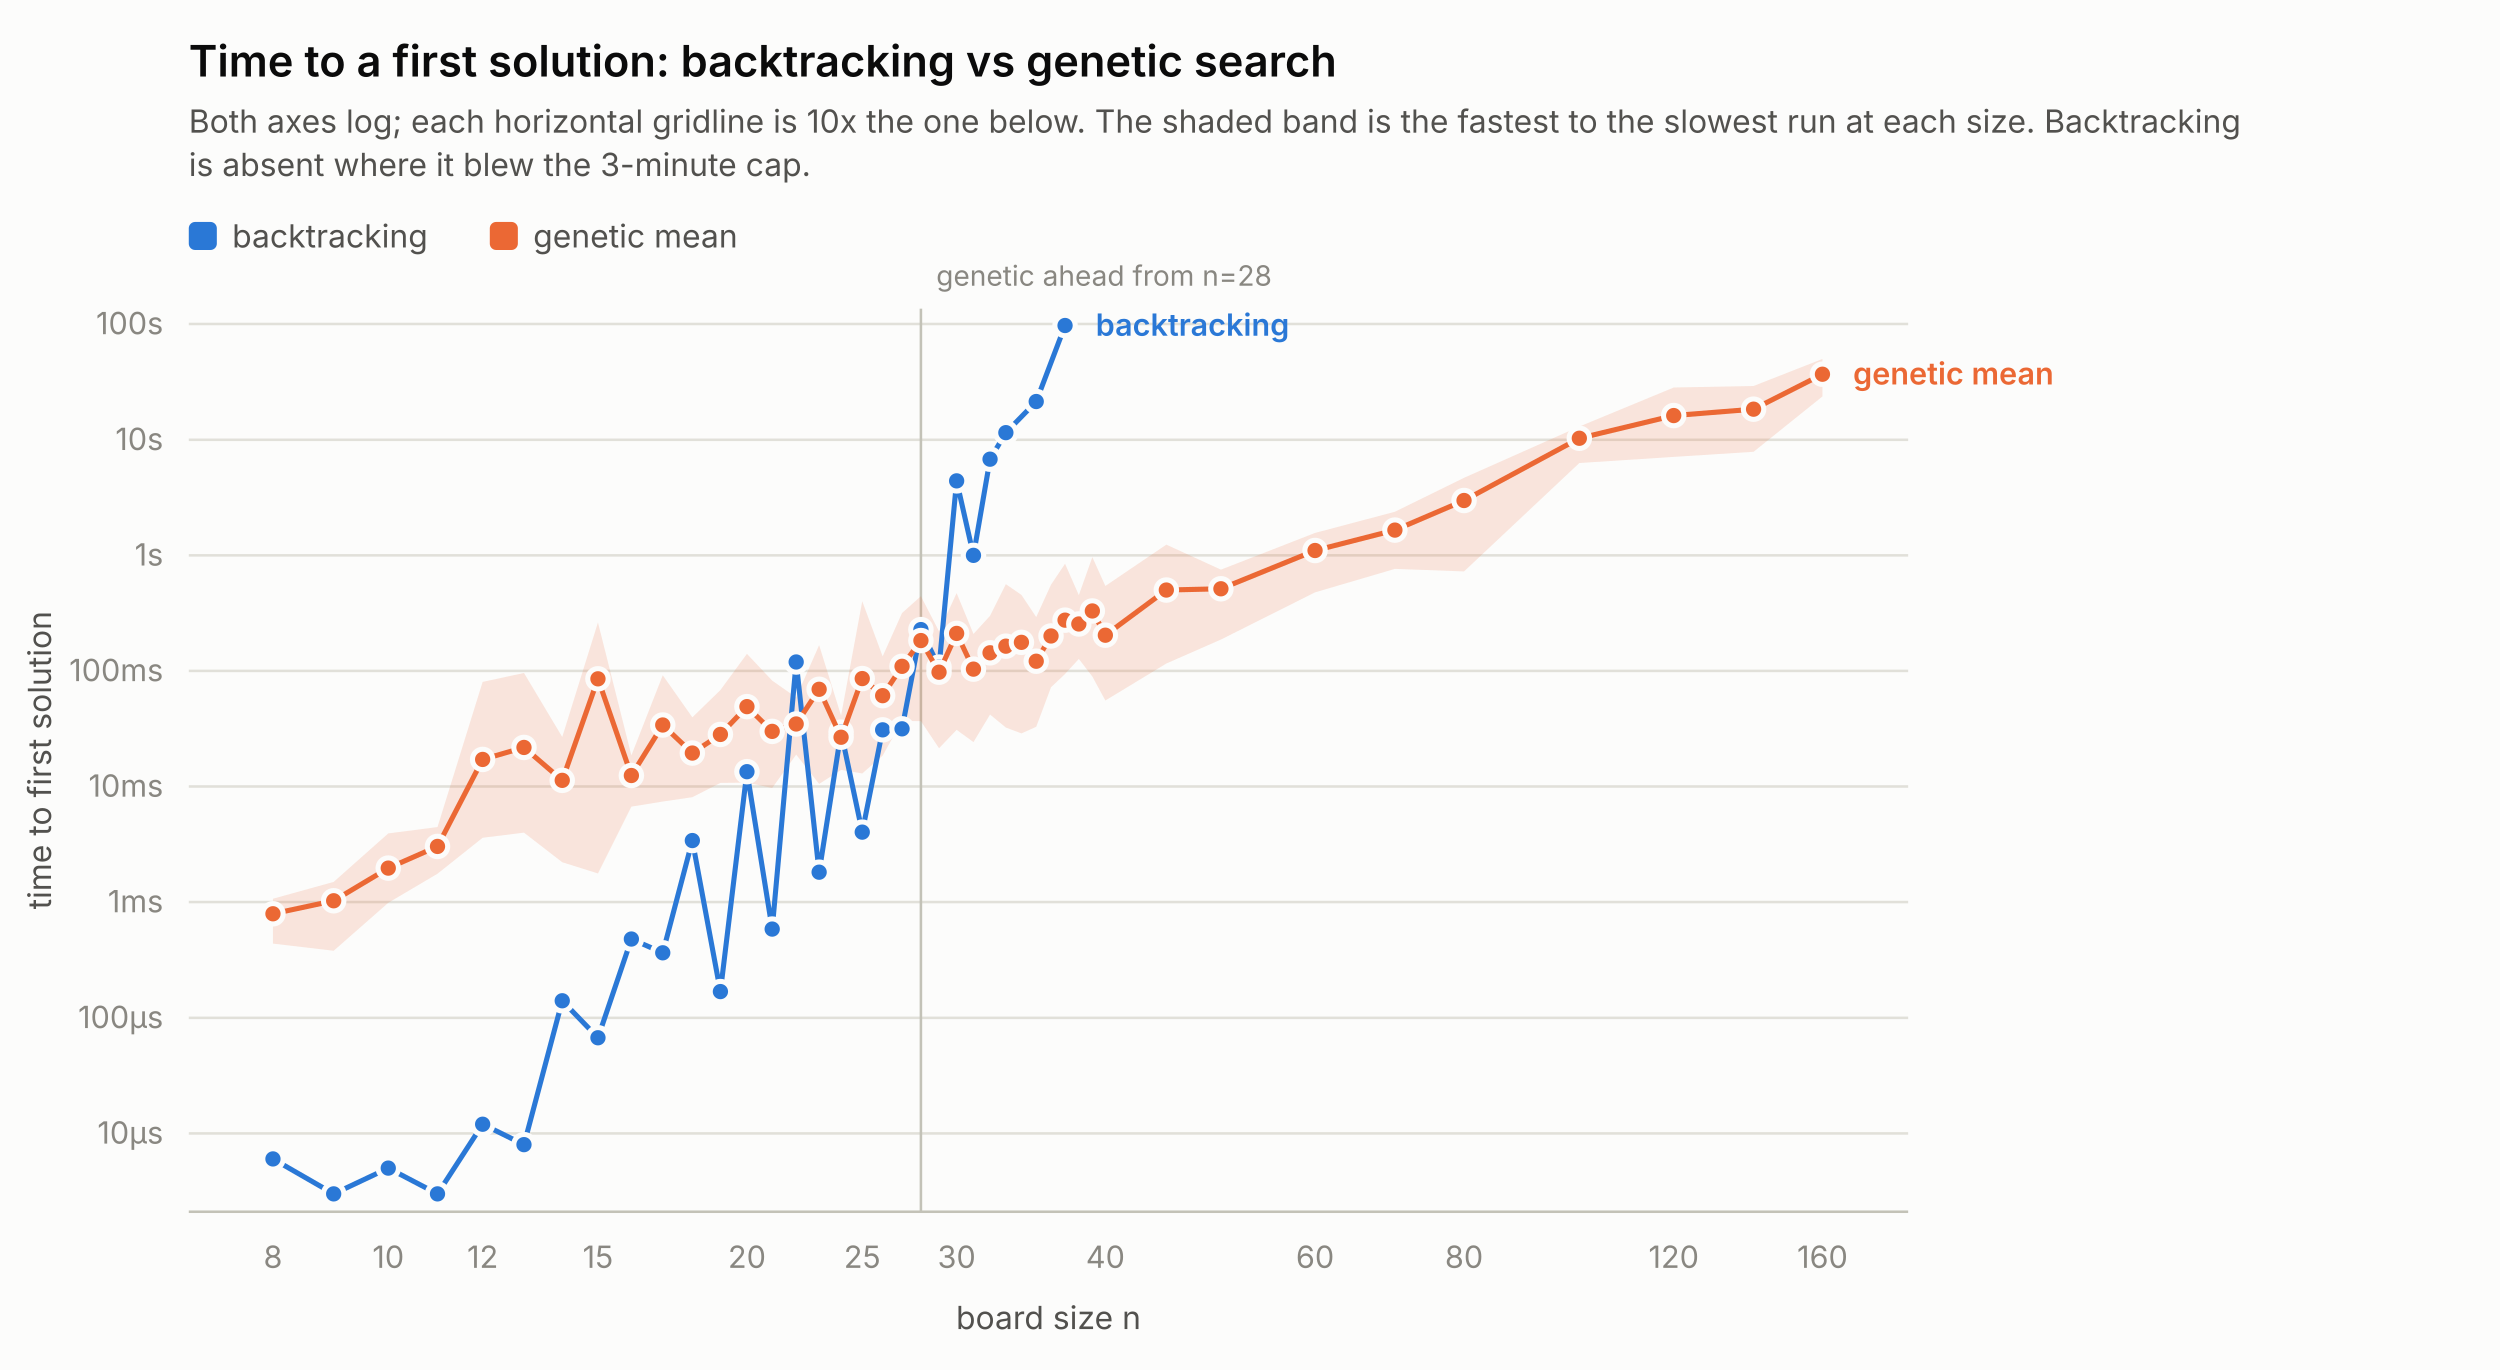
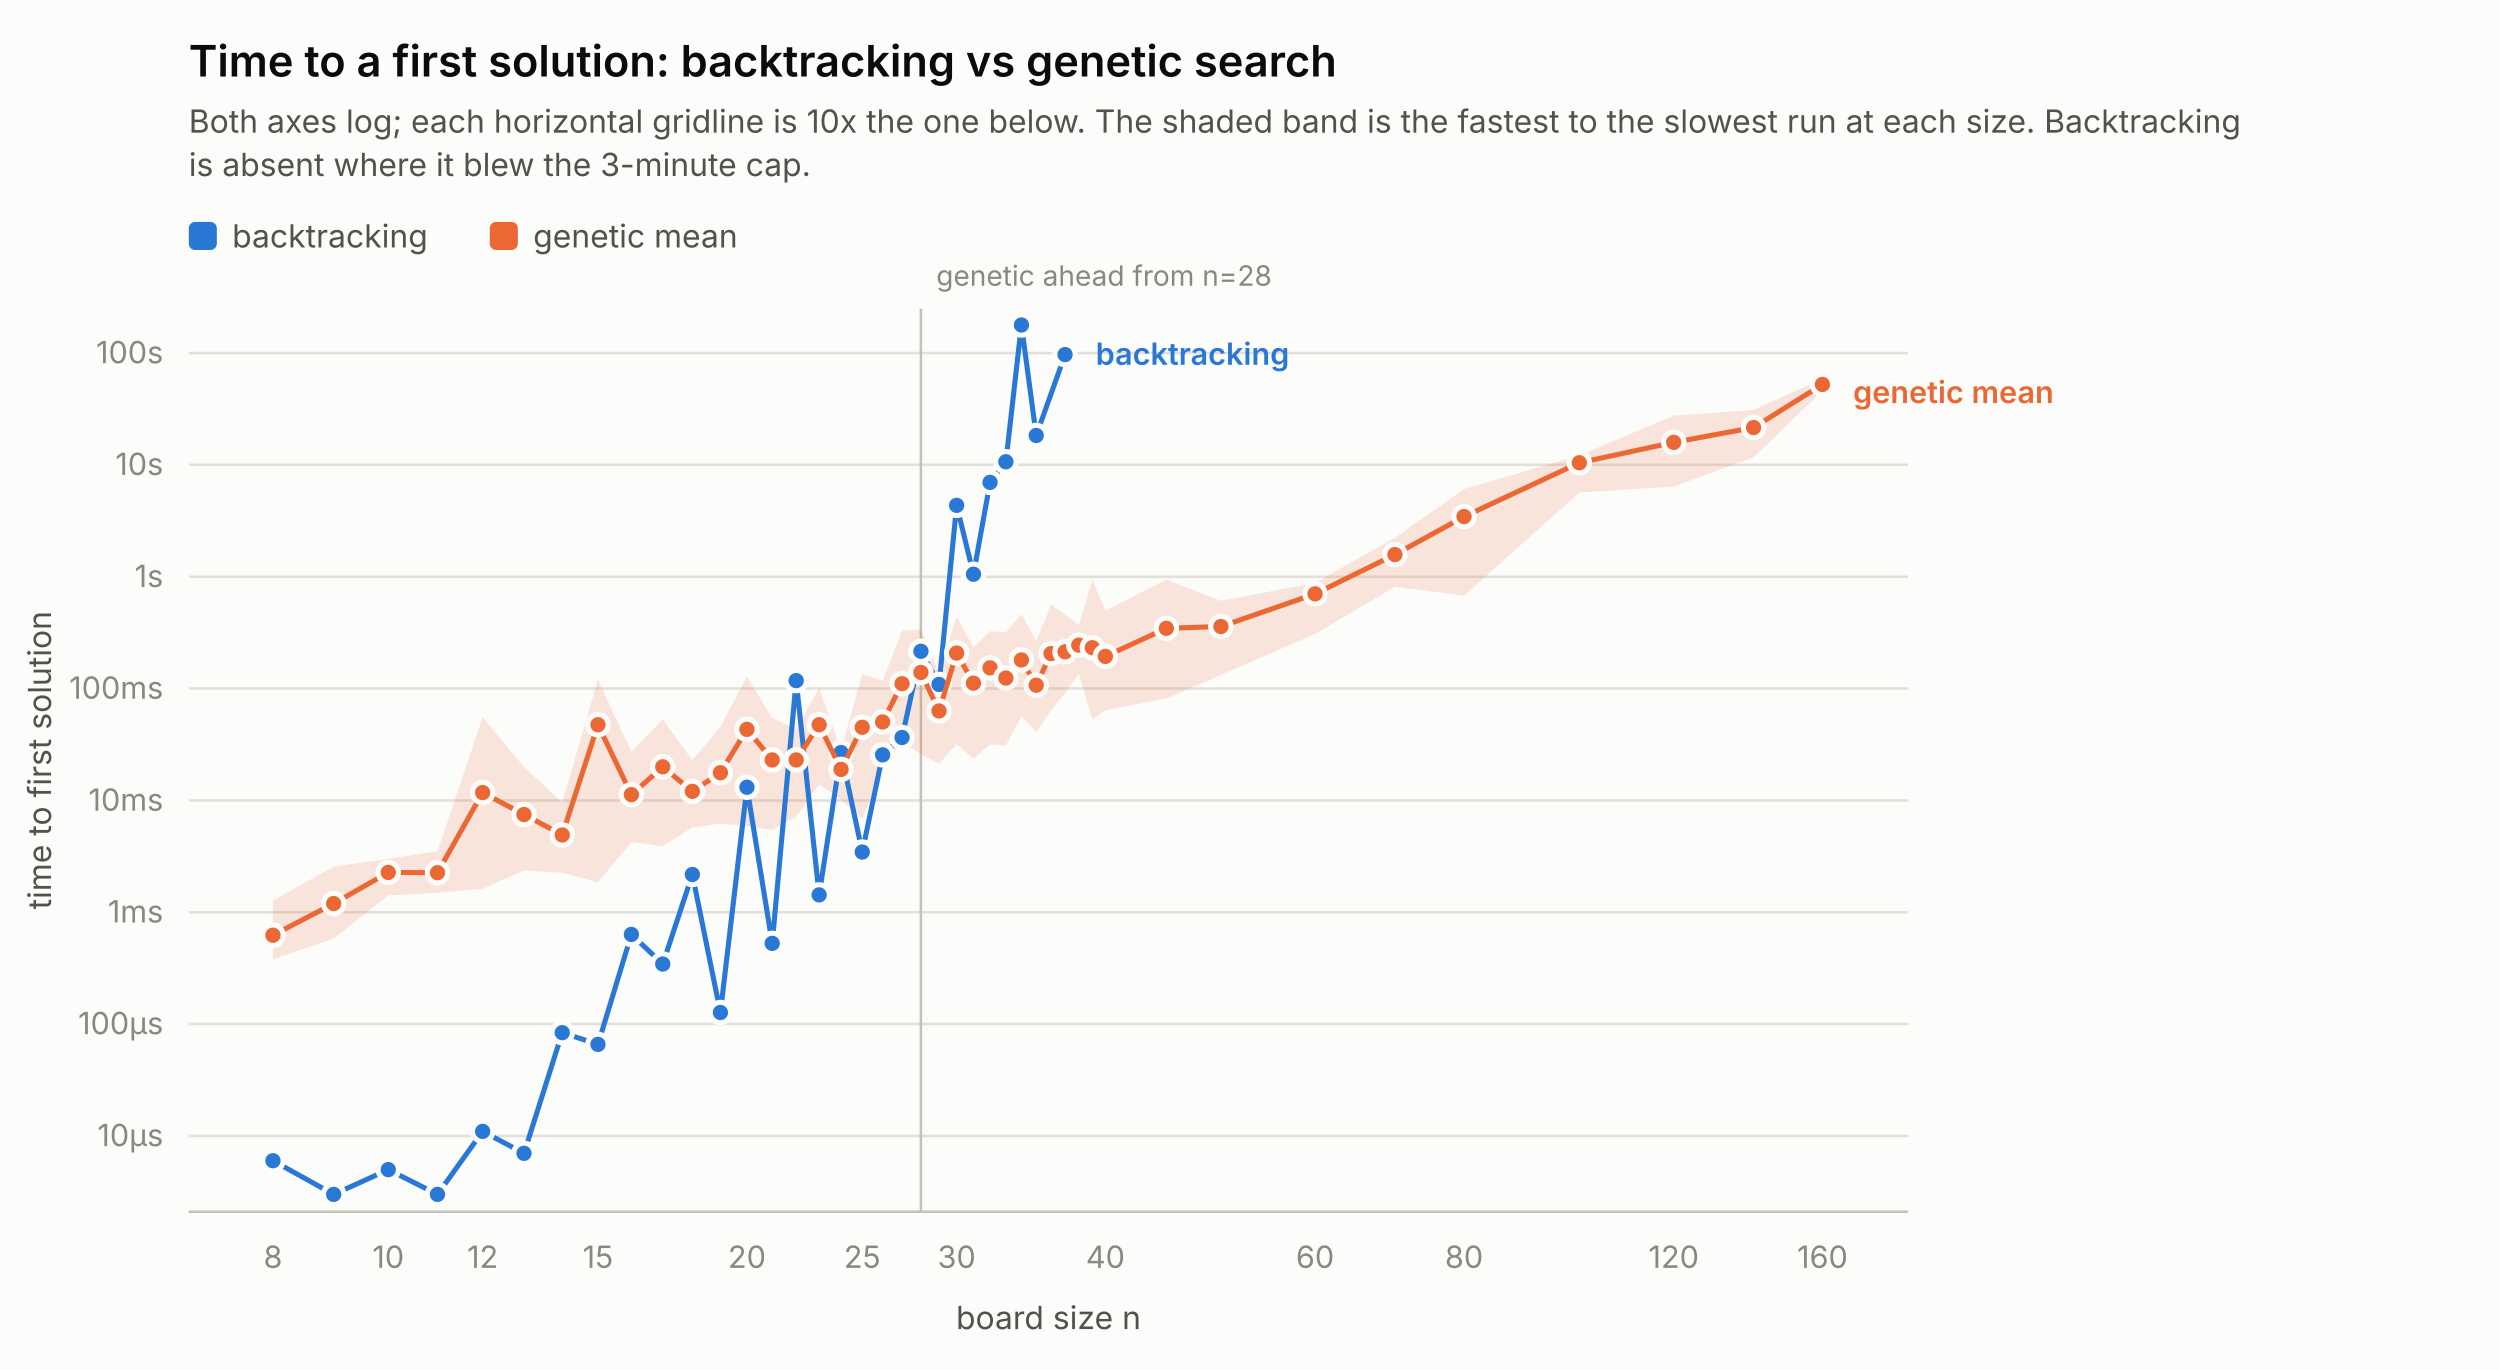
<svg xmlns="http://www.w3.org/2000/svg" viewBox="0 0 980 537" width="980" height="537" role="img" aria-label="Time to a first solution: backtracking vs genetic search. Both axes log; each horizontal gridline is 10x the one below. The shaded band is the fastest to the slowest run at each size. Backtracking is absent where it blew the 3-minute cap." class="viz-root" id="crossover">
  <style>
#crossover text{font-family:system-ui, -apple-system, "Segoe UI", sans-serif;}#crossover .tick{font-size:12px;font-variant-numeric:tabular-nums;}#crossover .title{font-size:17px;font-weight:600;}#crossover .sub,#crossover .legend,#crossover .axis-label{font-size:12.5px;}#crossover .end-label{font-size:12px;font-weight:600;}#crossover .note{font-size:11px;}
</style>
  <rect class="surface" width="980" height="537" fill="#fcfcfb" />
  <text class="title ink1" x="74" y="30" fill="#0b0b0b">Time to a first solution: backtracking vs genetic search</text>
  <text class="sub ink2" x="74" y="52" fill="#52514e">Both axes log; each horizontal gridline is 10x the one below. The shaded band is the fastest to the slowest run at each size. Backtracking</text>
  <text class="sub ink2" x="74" y="69" fill="#52514e">is absent where it blew the 3-minute cap.</text>
  <rect class="fill1" x="74" y="87" width="11" height="11" rx="2.5" fill="#2a78d6" />
  <text class="legend ink2" x="91" y="97" fill="#52514e">backtracking</text>
  <rect class="fill2" x="192" y="87" width="11" height="11" rx="2.5" fill="#eb6834" />
  <text class="legend ink2" x="209" y="97" fill="#52514e">genetic mean</text>
-   <line class="grid" x1="74" y1="444.3" x2="748" y2="444.3" stroke="#e1e0d9" stroke-width="1" />
-   <text class="tick ink3" x="64" y="448.3" text-anchor="end" fill="#898781">10µs</text>
-   <line class="grid" x1="74" y1="399.0" x2="748" y2="399.0" stroke="#e1e0d9" stroke-width="1" />
-   <text class="tick ink3" x="64" y="403.0" text-anchor="end" fill="#898781">100µs</text>
-   <line class="grid" x1="74" y1="353.6" x2="748" y2="353.6" stroke="#e1e0d9" stroke-width="1" />
-   <text class="tick ink3" x="64" y="357.6" text-anchor="end" fill="#898781">1ms</text>
-   <line class="grid" x1="74" y1="308.3" x2="748" y2="308.3" stroke="#e1e0d9" stroke-width="1" />
-   <text class="tick ink3" x="64" y="312.3" text-anchor="end" fill="#898781">10ms</text>
-   <line class="grid" x1="74" y1="263.0" x2="748" y2="263.0" stroke="#e1e0d9" stroke-width="1" />
-   <text class="tick ink3" x="64" y="267.0" text-anchor="end" fill="#898781">100ms</text>
-   <line class="grid" x1="74" y1="217.7" x2="748" y2="217.7" stroke="#e1e0d9" stroke-width="1" />
-   <text class="tick ink3" x="64" y="221.7" text-anchor="end" fill="#898781">1s</text>
-   <line class="grid" x1="74" y1="172.4" x2="748" y2="172.4" stroke="#e1e0d9" stroke-width="1" />
-   <text class="tick ink3" x="64" y="176.4" text-anchor="end" fill="#898781">10s</text>
-   <line class="grid" x1="74" y1="127.0" x2="748" y2="127.0" stroke="#e1e0d9" stroke-width="1" />
-   <text class="tick ink3" x="64" y="131.0" text-anchor="end" fill="#898781">100s</text>
+   <line class="grid" x1="74" y1="445.3" x2="748" y2="445.3" stroke="#e1e0d9" stroke-width="1" />
+   <text class="tick ink3" x="64" y="449.3" text-anchor="end" fill="#898781">10µs</text>
+   <line class="grid" x1="74" y1="401.4" x2="748" y2="401.4" stroke="#e1e0d9" stroke-width="1" />
+   <text class="tick ink3" x="64" y="405.4" text-anchor="end" fill="#898781">100µs</text>
+   <line class="grid" x1="74" y1="357.6" x2="748" y2="357.6" stroke="#e1e0d9" stroke-width="1" />
+   <text class="tick ink3" x="64" y="361.6" text-anchor="end" fill="#898781">1ms</text>
+   <line class="grid" x1="74" y1="313.8" x2="748" y2="313.8" stroke="#e1e0d9" stroke-width="1" />
+   <text class="tick ink3" x="64" y="317.8" text-anchor="end" fill="#898781">10ms</text>
+   <line class="grid" x1="74" y1="269.9" x2="748" y2="269.9" stroke="#e1e0d9" stroke-width="1" />
+   <text class="tick ink3" x="64" y="273.9" text-anchor="end" fill="#898781">100ms</text>
+   <line class="grid" x1="74" y1="226.1" x2="748" y2="226.1" stroke="#e1e0d9" stroke-width="1" />
+   <text class="tick ink3" x="64" y="230.1" text-anchor="end" fill="#898781">1s</text>
+   <line class="grid" x1="74" y1="182.2" x2="748" y2="182.2" stroke="#e1e0d9" stroke-width="1" />
+   <text class="tick ink3" x="64" y="186.2" text-anchor="end" fill="#898781">10s</text>
+   <line class="grid" x1="74" y1="138.4" x2="748" y2="138.4" stroke="#e1e0d9" stroke-width="1" />
+   <text class="tick ink3" x="64" y="142.4" text-anchor="end" fill="#898781">100s</text>
  <text class="tick ink3" x="107.0" y="497" text-anchor="middle" fill="#898781">8</text>
  <text class="tick ink3" x="152.2" y="497" text-anchor="middle" fill="#898781">10</text>
  <text class="tick ink3" x="189.2" y="497" text-anchor="middle" fill="#898781">12</text>
  <text class="tick ink3" x="234.4" y="497" text-anchor="middle" fill="#898781">15</text>
  <text class="tick ink3" x="292.8" y="497" text-anchor="middle" fill="#898781">20</text>
  <text class="tick ink3" x="338.0" y="497" text-anchor="middle" fill="#898781">25</text>
  <text class="tick ink3" x="375.0" y="497" text-anchor="middle" fill="#898781">30</text>
  <text class="tick ink3" x="433.3" y="497" text-anchor="middle" fill="#898781">40</text>
  <text class="tick ink3" x="515.5" y="497" text-anchor="middle" fill="#898781">60</text>
  <text class="tick ink3" x="573.9" y="497" text-anchor="middle" fill="#898781">80</text>
  <text class="tick ink3" x="656.1" y="497" text-anchor="middle" fill="#898781">120</text>
  <text class="tick ink3" x="714.4" y="497" text-anchor="middle" fill="#898781">160</text>
  <line class="axis" x1="74" y1="475" x2="748" y2="475" stroke="#c3c2b7" stroke-width="1" />
  <text class="axis-label ink2" x="411" y="521" text-anchor="middle" fill="#52514e">board size n</text>
  <text class="axis-label ink2" transform="translate(20,298) rotate(-90)" text-anchor="middle" fill="#52514e">time to first solution</text>
  <line class="axis" x1="361.0" y1="121" x2="361.0" y2="475" stroke="#c3c2b7" stroke-width="1" />
  <text class="note ink3" x="367.0" y="112.0" text-anchor="start" fill="#898781">genetic ahead from n=28</text>
-   <path class="fill2" d="M107.0,352.3 L130.8,345.7 L152.2,326.7 L171.5,324.2 L189.2,267.3 L205.4,263.8 L220.4,288.9 L234.4,244.0 L247.5,296.1 L259.8,264.7 L271.4,281.2 L282.4,270.5 L292.8,256.3 L302.7,266.8 L312.1,273.4 L321.1,252.9 L329.7,280.5 L338.0,235.7 L346.0,257.3 L353.6,240.3 L361.0,233.7 L368.1,247.5 L375.0,232.5 L381.6,248.5 L388.1,241.4 L394.3,229.0 L400.4,233.2 L406.2,241.9 L412.0,229.2 L417.5,221.0 L422.9,233.3 L428.2,218.4 L433.3,229.7 L457.2,213.5 L478.6,223.3 L515.5,208.9 L546.8,200.6 L573.9,187.3 L619.1,167.2 L656.1,151.9 L687.4,151.3 L714.4,140.7 L714.4,155.4 L687.4,177.1 L656.1,179.1 L619.1,181.5 L573.9,224.0 L546.8,223.0 L515.5,232.2 L478.6,250.7 L457.2,260.1 L433.3,274.6 L428.2,265.2 L422.9,258.3 L417.5,264.2 L412.0,269.4 L406.2,284.9 L400.4,287.5 L394.3,285.2 L388.1,280.1 L381.6,290.9 L375.0,286.1 L368.1,293.3 L361.0,282.7 L353.6,282.6 L346.0,296.2 L338.0,303.2 L329.7,301.8 L321.1,307.3 L312.1,295.8 L302.7,308.9 L292.8,306.8 L282.4,306.9 L271.4,312.5 L259.8,314.2 L247.5,316.2 L234.4,342.4 L220.4,338.0 L205.4,326.4 L189.2,328.4 L171.5,342.5 L152.2,353.9 L130.8,372.7 L107.0,369.9 Z" fill="#eb6834" fill-opacity="0.16" stroke="none" />
-   <path class="line1" d="M107.0,454.3 L130.8,468.0 L152.2,457.9 L171.5,468.0 L189.2,440.7 L205.4,448.7 L220.4,392.3 L234.4,406.8 L247.5,368.1 L259.8,373.5 L271.4,329.5 L282.4,388.7 L292.8,302.5 L302.7,364.2 L312.1,259.5 L321.1,341.9 L329.7,287.0 L338.0,326.2 L346.0,286.1 L353.6,285.7 L361.0,246.8 L368.1,261.5 L375.0,188.5 L381.6,217.7 L388.1,180.0 L394.3,169.6 L406.2,157.4 L417.5,127.6" fill="none" stroke="#2a78d6" stroke-width="2" stroke-linejoin="round" stroke-linecap="round" />
-   <circle class="fill1 ring" cx="107.0" cy="454.3" r="4" fill="#2a78d6" stroke="#fcfcfb" stroke-width="2" />
-   <circle class="fill1 ring" cx="130.8" cy="468.0" r="4" fill="#2a78d6" stroke="#fcfcfb" stroke-width="2" />
-   <circle class="fill1 ring" cx="152.2" cy="457.9" r="4" fill="#2a78d6" stroke="#fcfcfb" stroke-width="2" />
-   <circle class="fill1 ring" cx="171.5" cy="468.0" r="4" fill="#2a78d6" stroke="#fcfcfb" stroke-width="2" />
-   <circle class="fill1 ring" cx="189.2" cy="440.7" r="4" fill="#2a78d6" stroke="#fcfcfb" stroke-width="2" />
-   <circle class="fill1 ring" cx="205.4" cy="448.7" r="4" fill="#2a78d6" stroke="#fcfcfb" stroke-width="2" />
-   <circle class="fill1 ring" cx="220.4" cy="392.3" r="4" fill="#2a78d6" stroke="#fcfcfb" stroke-width="2" />
-   <circle class="fill1 ring" cx="234.4" cy="406.8" r="4" fill="#2a78d6" stroke="#fcfcfb" stroke-width="2" />
-   <circle class="fill1 ring" cx="247.5" cy="368.1" r="4" fill="#2a78d6" stroke="#fcfcfb" stroke-width="2" />
-   <circle class="fill1 ring" cx="259.8" cy="373.5" r="4" fill="#2a78d6" stroke="#fcfcfb" stroke-width="2" />
-   <circle class="fill1 ring" cx="271.4" cy="329.5" r="4" fill="#2a78d6" stroke="#fcfcfb" stroke-width="2" />
-   <circle class="fill1 ring" cx="282.4" cy="388.7" r="4" fill="#2a78d6" stroke="#fcfcfb" stroke-width="2" />
-   <circle class="fill1 ring" cx="292.8" cy="302.5" r="4" fill="#2a78d6" stroke="#fcfcfb" stroke-width="2" />
-   <circle class="fill1 ring" cx="302.7" cy="364.2" r="4" fill="#2a78d6" stroke="#fcfcfb" stroke-width="2" />
-   <circle class="fill1 ring" cx="312.1" cy="259.5" r="4" fill="#2a78d6" stroke="#fcfcfb" stroke-width="2" />
-   <circle class="fill1 ring" cx="321.1" cy="341.9" r="4" fill="#2a78d6" stroke="#fcfcfb" stroke-width="2" />
-   <circle class="fill1 ring" cx="329.7" cy="287.0" r="4" fill="#2a78d6" stroke="#fcfcfb" stroke-width="2" />
-   <circle class="fill1 ring" cx="338.0" cy="326.2" r="4" fill="#2a78d6" stroke="#fcfcfb" stroke-width="2" />
-   <circle class="fill1 ring" cx="346.0" cy="286.1" r="4" fill="#2a78d6" stroke="#fcfcfb" stroke-width="2" />
-   <circle class="fill1 ring" cx="353.6" cy="285.7" r="4" fill="#2a78d6" stroke="#fcfcfb" stroke-width="2" />
-   <circle class="fill1 ring" cx="361.0" cy="246.8" r="4" fill="#2a78d6" stroke="#fcfcfb" stroke-width="2" />
-   <circle class="fill1 ring" cx="368.1" cy="261.5" r="4" fill="#2a78d6" stroke="#fcfcfb" stroke-width="2" />
-   <circle class="fill1 ring" cx="375.0" cy="188.5" r="4" fill="#2a78d6" stroke="#fcfcfb" stroke-width="2" />
-   <circle class="fill1 ring" cx="381.6" cy="217.7" r="4" fill="#2a78d6" stroke="#fcfcfb" stroke-width="2" />
-   <circle class="fill1 ring" cx="388.1" cy="180.0" r="4" fill="#2a78d6" stroke="#fcfcfb" stroke-width="2" />
-   <circle class="fill1 ring" cx="394.3" cy="169.6" r="4" fill="#2a78d6" stroke="#fcfcfb" stroke-width="2" />
-   <circle class="fill1 ring" cx="406.2" cy="157.4" r="4" fill="#2a78d6" stroke="#fcfcfb" stroke-width="2" />
-   <circle class="fill1 ring" cx="417.5" cy="127.6" r="4" fill="#2a78d6" stroke="#fcfcfb" stroke-width="2" />
-   <path class="line2" d="M107.0,358.2 L130.8,353.1 L152.2,340.3 L171.5,331.8 L189.2,297.7 L205.4,293.0 L220.4,305.9 L234.4,266.1 L247.5,304.0 L259.8,284.2 L271.4,295.2 L282.4,287.9 L292.8,277.0 L302.7,286.7 L312.1,283.8 L321.1,270.2 L329.7,289.0 L338.0,266.0 L346.0,272.7 L353.6,261.2 L361.0,251.1 L368.1,263.5 L375.0,248.3 L381.6,262.3 L388.1,255.9 L394.3,253.3 L400.4,251.8 L406.2,259.2 L412.0,249.3 L417.5,243.1 L422.9,244.6 L428.2,239.5 L433.3,249.0 L457.2,231.3 L478.6,230.8 L515.5,215.8 L546.8,207.8 L573.9,196.2 L619.1,171.8 L656.1,162.9 L687.4,160.4 L714.4,146.7" fill="none" stroke="#eb6834" stroke-width="2" stroke-linejoin="round" stroke-linecap="round" />
-   <circle class="fill2 ring" cx="107.0" cy="358.2" r="4" fill="#eb6834" stroke="#fcfcfb" stroke-width="2" />
-   <circle class="fill2 ring" cx="130.8" cy="353.1" r="4" fill="#eb6834" stroke="#fcfcfb" stroke-width="2" />
-   <circle class="fill2 ring" cx="152.2" cy="340.3" r="4" fill="#eb6834" stroke="#fcfcfb" stroke-width="2" />
-   <circle class="fill2 ring" cx="171.5" cy="331.8" r="4" fill="#eb6834" stroke="#fcfcfb" stroke-width="2" />
-   <circle class="fill2 ring" cx="189.2" cy="297.7" r="4" fill="#eb6834" stroke="#fcfcfb" stroke-width="2" />
-   <circle class="fill2 ring" cx="205.4" cy="293.0" r="4" fill="#eb6834" stroke="#fcfcfb" stroke-width="2" />
-   <circle class="fill2 ring" cx="220.4" cy="305.9" r="4" fill="#eb6834" stroke="#fcfcfb" stroke-width="2" />
-   <circle class="fill2 ring" cx="234.4" cy="266.1" r="4" fill="#eb6834" stroke="#fcfcfb" stroke-width="2" />
-   <circle class="fill2 ring" cx="247.5" cy="304.0" r="4" fill="#eb6834" stroke="#fcfcfb" stroke-width="2" />
-   <circle class="fill2 ring" cx="259.8" cy="284.2" r="4" fill="#eb6834" stroke="#fcfcfb" stroke-width="2" />
-   <circle class="fill2 ring" cx="271.4" cy="295.2" r="4" fill="#eb6834" stroke="#fcfcfb" stroke-width="2" />
-   <circle class="fill2 ring" cx="282.4" cy="287.9" r="4" fill="#eb6834" stroke="#fcfcfb" stroke-width="2" />
-   <circle class="fill2 ring" cx="292.8" cy="277.0" r="4" fill="#eb6834" stroke="#fcfcfb" stroke-width="2" />
-   <circle class="fill2 ring" cx="302.7" cy="286.7" r="4" fill="#eb6834" stroke="#fcfcfb" stroke-width="2" />
-   <circle class="fill2 ring" cx="312.1" cy="283.8" r="4" fill="#eb6834" stroke="#fcfcfb" stroke-width="2" />
-   <circle class="fill2 ring" cx="321.1" cy="270.2" r="4" fill="#eb6834" stroke="#fcfcfb" stroke-width="2" />
-   <circle class="fill2 ring" cx="329.7" cy="289.0" r="4" fill="#eb6834" stroke="#fcfcfb" stroke-width="2" />
-   <circle class="fill2 ring" cx="338.0" cy="266.0" r="4" fill="#eb6834" stroke="#fcfcfb" stroke-width="2" />
-   <circle class="fill2 ring" cx="346.0" cy="272.7" r="4" fill="#eb6834" stroke="#fcfcfb" stroke-width="2" />
-   <circle class="fill2 ring" cx="353.6" cy="261.2" r="4" fill="#eb6834" stroke="#fcfcfb" stroke-width="2" />
-   <circle class="fill2 ring" cx="361.0" cy="251.1" r="4" fill="#eb6834" stroke="#fcfcfb" stroke-width="2" />
-   <circle class="fill2 ring" cx="368.1" cy="263.5" r="4" fill="#eb6834" stroke="#fcfcfb" stroke-width="2" />
-   <circle class="fill2 ring" cx="375.0" cy="248.3" r="4" fill="#eb6834" stroke="#fcfcfb" stroke-width="2" />
-   <circle class="fill2 ring" cx="381.6" cy="262.3" r="4" fill="#eb6834" stroke="#fcfcfb" stroke-width="2" />
-   <circle class="fill2 ring" cx="388.1" cy="255.9" r="4" fill="#eb6834" stroke="#fcfcfb" stroke-width="2" />
-   <circle class="fill2 ring" cx="394.3" cy="253.3" r="4" fill="#eb6834" stroke="#fcfcfb" stroke-width="2" />
-   <circle class="fill2 ring" cx="400.4" cy="251.8" r="4" fill="#eb6834" stroke="#fcfcfb" stroke-width="2" />
-   <circle class="fill2 ring" cx="406.2" cy="259.2" r="4" fill="#eb6834" stroke="#fcfcfb" stroke-width="2" />
-   <circle class="fill2 ring" cx="412.0" cy="249.3" r="4" fill="#eb6834" stroke="#fcfcfb" stroke-width="2" />
-   <circle class="fill2 ring" cx="417.5" cy="243.1" r="4" fill="#eb6834" stroke="#fcfcfb" stroke-width="2" />
-   <circle class="fill2 ring" cx="422.9" cy="244.6" r="4" fill="#eb6834" stroke="#fcfcfb" stroke-width="2" />
-   <circle class="fill2 ring" cx="428.2" cy="239.5" r="4" fill="#eb6834" stroke="#fcfcfb" stroke-width="2" />
-   <circle class="fill2 ring" cx="433.3" cy="249.0" r="4" fill="#eb6834" stroke="#fcfcfb" stroke-width="2" />
-   <circle class="fill2 ring" cx="457.2" cy="231.3" r="4" fill="#eb6834" stroke="#fcfcfb" stroke-width="2" />
-   <circle class="fill2 ring" cx="478.6" cy="230.8" r="4" fill="#eb6834" stroke="#fcfcfb" stroke-width="2" />
-   <circle class="fill2 ring" cx="515.5" cy="215.8" r="4" fill="#eb6834" stroke="#fcfcfb" stroke-width="2" />
-   <circle class="fill2 ring" cx="546.8" cy="207.8" r="4" fill="#eb6834" stroke="#fcfcfb" stroke-width="2" />
-   <circle class="fill2 ring" cx="573.9" cy="196.2" r="4" fill="#eb6834" stroke="#fcfcfb" stroke-width="2" />
-   <circle class="fill2 ring" cx="619.1" cy="171.8" r="4" fill="#eb6834" stroke="#fcfcfb" stroke-width="2" />
-   <circle class="fill2 ring" cx="656.1" cy="162.9" r="4" fill="#eb6834" stroke="#fcfcfb" stroke-width="2" />
-   <circle class="fill2 ring" cx="687.4" cy="160.4" r="4" fill="#eb6834" stroke="#fcfcfb" stroke-width="2" />
-   <circle class="fill2 ring" cx="714.4" cy="146.7" r="4" fill="#eb6834" stroke="#fcfcfb" stroke-width="2" />
-   <text class="end-label fill1" x="429.5" y="131.6" fill="#2a78d6">backtracking</text>
-   <text class="end-label fill2" x="726.4" y="150.7" fill="#eb6834">genetic mean</text>
+   <path class="fill2" d="M107.0,353.0 L130.8,339.7 L152.2,336.6 L171.5,333.6 L189.2,281.2 L205.4,300.6 L220.4,314.6 L234.4,266.4 L247.5,294.7 L259.8,282.0 L271.4,298.0 L282.4,284.9 L292.8,265.2 L302.7,281.5 L312.1,285.9 L321.1,269.7 L329.7,294.2 L338.0,264.1 L346.0,266.9 L353.6,247.3 L361.0,246.6 L368.1,263.9 L375.0,241.7 L381.6,253.8 L388.1,247.4 L394.3,247.9 L400.4,240.7 L406.2,251.4 L412.0,237.0 L417.5,240.9 L422.9,245.1 L428.2,227.1 L433.3,239.4 L457.2,227.2 L478.6,235.5 L515.5,228.5 L546.8,210.8 L573.9,191.7 L619.1,178.5 L656.1,162.9 L687.4,160.7 L714.4,148.4 L714.4,153.2 L687.4,179.3 L656.1,190.7 L619.1,193.1 L573.9,233.5 L546.8,230.0 L515.5,248.5 L478.6,264.6 L457.2,273.8 L433.3,278.4 L428.2,282.1 L422.9,264.1 L417.5,271.6 L412.0,278.6 L406.2,287.0 L400.4,280.8 L394.3,292.2 L388.1,291.8 L381.6,297.4 L375.0,291.7 L368.1,299.4 L361.0,295.7 L353.6,290.7 L346.0,301.0 L338.0,321.1 L329.7,313.5 L321.1,307.5 L312.1,320.2 L302.7,325.4 L292.8,323.8 L282.4,322.8 L271.4,324.4 L259.8,331.7 L247.5,330.1 L234.4,345.9 L220.4,342.1 L205.4,341.2 L189.2,348.4 L171.5,350.0 L152.2,351.0 L130.8,367.9 L107.0,376.1 Z" fill="#eb6834" fill-opacity="0.16" stroke="none" />
+   <path class="line1" d="M107.0,455.0 L130.8,468.2 L152.2,458.5 L171.5,468.2 L189.2,443.5 L205.4,452.1 L220.4,404.8 L234.4,409.4 L247.5,366.3 L259.8,377.9 L271.4,342.8 L282.4,396.9 L292.8,308.6 L302.7,369.8 L312.1,266.8 L321.1,350.8 L329.7,295.0 L338.0,334.0 L346.0,295.9 L353.6,289.1 L361.0,255.3 L368.1,268.3 L375.0,198.1 L381.6,225.1 L388.1,189.1 L394.3,181.0 L400.4,127.4 L406.2,170.7 L417.5,139.0" fill="none" stroke="#2a78d6" stroke-width="2" stroke-linejoin="round" stroke-linecap="round" />
+   <circle class="fill1 ring" cx="107.0" cy="455.0" r="4" fill="#2a78d6" stroke="#fcfcfb" stroke-width="2" />
+   <circle class="fill1 ring" cx="130.8" cy="468.2" r="4" fill="#2a78d6" stroke="#fcfcfb" stroke-width="2" />
+   <circle class="fill1 ring" cx="152.2" cy="458.5" r="4" fill="#2a78d6" stroke="#fcfcfb" stroke-width="2" />
+   <circle class="fill1 ring" cx="171.5" cy="468.2" r="4" fill="#2a78d6" stroke="#fcfcfb" stroke-width="2" />
+   <circle class="fill1 ring" cx="189.2" cy="443.5" r="4" fill="#2a78d6" stroke="#fcfcfb" stroke-width="2" />
+   <circle class="fill1 ring" cx="205.4" cy="452.1" r="4" fill="#2a78d6" stroke="#fcfcfb" stroke-width="2" />
+   <circle class="fill1 ring" cx="220.4" cy="404.8" r="4" fill="#2a78d6" stroke="#fcfcfb" stroke-width="2" />
+   <circle class="fill1 ring" cx="234.4" cy="409.4" r="4" fill="#2a78d6" stroke="#fcfcfb" stroke-width="2" />
+   <circle class="fill1 ring" cx="247.5" cy="366.3" r="4" fill="#2a78d6" stroke="#fcfcfb" stroke-width="2" />
+   <circle class="fill1 ring" cx="259.8" cy="377.9" r="4" fill="#2a78d6" stroke="#fcfcfb" stroke-width="2" />
+   <circle class="fill1 ring" cx="271.4" cy="342.8" r="4" fill="#2a78d6" stroke="#fcfcfb" stroke-width="2" />
+   <circle class="fill1 ring" cx="282.4" cy="396.9" r="4" fill="#2a78d6" stroke="#fcfcfb" stroke-width="2" />
+   <circle class="fill1 ring" cx="292.8" cy="308.6" r="4" fill="#2a78d6" stroke="#fcfcfb" stroke-width="2" />
+   <circle class="fill1 ring" cx="302.7" cy="369.8" r="4" fill="#2a78d6" stroke="#fcfcfb" stroke-width="2" />
+   <circle class="fill1 ring" cx="312.1" cy="266.8" r="4" fill="#2a78d6" stroke="#fcfcfb" stroke-width="2" />
+   <circle class="fill1 ring" cx="321.1" cy="350.8" r="4" fill="#2a78d6" stroke="#fcfcfb" stroke-width="2" />
+   <circle class="fill1 ring" cx="329.7" cy="295.0" r="4" fill="#2a78d6" stroke="#fcfcfb" stroke-width="2" />
+   <circle class="fill1 ring" cx="338.0" cy="334.0" r="4" fill="#2a78d6" stroke="#fcfcfb" stroke-width="2" />
+   <circle class="fill1 ring" cx="346.0" cy="295.9" r="4" fill="#2a78d6" stroke="#fcfcfb" stroke-width="2" />
+   <circle class="fill1 ring" cx="353.6" cy="289.1" r="4" fill="#2a78d6" stroke="#fcfcfb" stroke-width="2" />
+   <circle class="fill1 ring" cx="361.0" cy="255.3" r="4" fill="#2a78d6" stroke="#fcfcfb" stroke-width="2" />
+   <circle class="fill1 ring" cx="368.1" cy="268.3" r="4" fill="#2a78d6" stroke="#fcfcfb" stroke-width="2" />
+   <circle class="fill1 ring" cx="375.0" cy="198.1" r="4" fill="#2a78d6" stroke="#fcfcfb" stroke-width="2" />
+   <circle class="fill1 ring" cx="381.6" cy="225.1" r="4" fill="#2a78d6" stroke="#fcfcfb" stroke-width="2" />
+   <circle class="fill1 ring" cx="388.1" cy="189.1" r="4" fill="#2a78d6" stroke="#fcfcfb" stroke-width="2" />
+   <circle class="fill1 ring" cx="394.3" cy="181.0" r="4" fill="#2a78d6" stroke="#fcfcfb" stroke-width="2" />
+   <circle class="fill1 ring" cx="400.4" cy="127.4" r="4" fill="#2a78d6" stroke="#fcfcfb" stroke-width="2" />
+   <circle class="fill1 ring" cx="406.2" cy="170.7" r="4" fill="#2a78d6" stroke="#fcfcfb" stroke-width="2" />
+   <circle class="fill1 ring" cx="417.5" cy="139.0" r="4" fill="#2a78d6" stroke="#fcfcfb" stroke-width="2" />
+   <path class="line2" d="M107.0,366.6 L130.8,354.2 L152.2,342.0 L171.5,342.1 L189.2,310.7 L205.4,319.3 L220.4,327.3 L234.4,284.1 L247.5,311.5 L259.8,300.6 L271.4,310.2 L282.4,302.9 L292.8,285.9 L302.7,297.9 L312.1,297.9 L321.1,284.1 L329.7,301.6 L338.0,285.1 L346.0,283.0 L353.6,268.0 L361.0,263.6 L368.1,278.7 L375.0,256.0 L381.6,267.8 L388.1,261.8 L394.3,265.8 L400.4,258.7 L406.2,268.6 L412.0,256.2 L417.5,255.5 L422.9,252.9 L428.2,253.9 L433.3,257.3 L457.2,246.3 L478.6,245.6 L515.5,232.8 L546.8,217.4 L573.9,202.5 L619.1,181.4 L656.1,173.4 L687.4,167.6 L714.4,150.7" fill="none" stroke="#eb6834" stroke-width="2" stroke-linejoin="round" stroke-linecap="round" />
+   <circle class="fill2 ring" cx="107.0" cy="366.6" r="4" fill="#eb6834" stroke="#fcfcfb" stroke-width="2" />
+   <circle class="fill2 ring" cx="130.8" cy="354.2" r="4" fill="#eb6834" stroke="#fcfcfb" stroke-width="2" />
+   <circle class="fill2 ring" cx="152.2" cy="342.0" r="4" fill="#eb6834" stroke="#fcfcfb" stroke-width="2" />
+   <circle class="fill2 ring" cx="171.5" cy="342.1" r="4" fill="#eb6834" stroke="#fcfcfb" stroke-width="2" />
+   <circle class="fill2 ring" cx="189.2" cy="310.7" r="4" fill="#eb6834" stroke="#fcfcfb" stroke-width="2" />
+   <circle class="fill2 ring" cx="205.4" cy="319.3" r="4" fill="#eb6834" stroke="#fcfcfb" stroke-width="2" />
+   <circle class="fill2 ring" cx="220.4" cy="327.3" r="4" fill="#eb6834" stroke="#fcfcfb" stroke-width="2" />
+   <circle class="fill2 ring" cx="234.4" cy="284.1" r="4" fill="#eb6834" stroke="#fcfcfb" stroke-width="2" />
+   <circle class="fill2 ring" cx="247.5" cy="311.5" r="4" fill="#eb6834" stroke="#fcfcfb" stroke-width="2" />
+   <circle class="fill2 ring" cx="259.8" cy="300.6" r="4" fill="#eb6834" stroke="#fcfcfb" stroke-width="2" />
+   <circle class="fill2 ring" cx="271.4" cy="310.2" r="4" fill="#eb6834" stroke="#fcfcfb" stroke-width="2" />
+   <circle class="fill2 ring" cx="282.4" cy="302.9" r="4" fill="#eb6834" stroke="#fcfcfb" stroke-width="2" />
+   <circle class="fill2 ring" cx="292.8" cy="285.9" r="4" fill="#eb6834" stroke="#fcfcfb" stroke-width="2" />
+   <circle class="fill2 ring" cx="302.7" cy="297.9" r="4" fill="#eb6834" stroke="#fcfcfb" stroke-width="2" />
+   <circle class="fill2 ring" cx="312.1" cy="297.9" r="4" fill="#eb6834" stroke="#fcfcfb" stroke-width="2" />
+   <circle class="fill2 ring" cx="321.1" cy="284.1" r="4" fill="#eb6834" stroke="#fcfcfb" stroke-width="2" />
+   <circle class="fill2 ring" cx="329.7" cy="301.6" r="4" fill="#eb6834" stroke="#fcfcfb" stroke-width="2" />
+   <circle class="fill2 ring" cx="338.0" cy="285.1" r="4" fill="#eb6834" stroke="#fcfcfb" stroke-width="2" />
+   <circle class="fill2 ring" cx="346.0" cy="283.0" r="4" fill="#eb6834" stroke="#fcfcfb" stroke-width="2" />
+   <circle class="fill2 ring" cx="353.6" cy="268.0" r="4" fill="#eb6834" stroke="#fcfcfb" stroke-width="2" />
+   <circle class="fill2 ring" cx="361.0" cy="263.6" r="4" fill="#eb6834" stroke="#fcfcfb" stroke-width="2" />
+   <circle class="fill2 ring" cx="368.1" cy="278.7" r="4" fill="#eb6834" stroke="#fcfcfb" stroke-width="2" />
+   <circle class="fill2 ring" cx="375.0" cy="256.0" r="4" fill="#eb6834" stroke="#fcfcfb" stroke-width="2" />
+   <circle class="fill2 ring" cx="381.6" cy="267.8" r="4" fill="#eb6834" stroke="#fcfcfb" stroke-width="2" />
+   <circle class="fill2 ring" cx="388.1" cy="261.8" r="4" fill="#eb6834" stroke="#fcfcfb" stroke-width="2" />
+   <circle class="fill2 ring" cx="394.3" cy="265.8" r="4" fill="#eb6834" stroke="#fcfcfb" stroke-width="2" />
+   <circle class="fill2 ring" cx="400.4" cy="258.7" r="4" fill="#eb6834" stroke="#fcfcfb" stroke-width="2" />
+   <circle class="fill2 ring" cx="406.2" cy="268.6" r="4" fill="#eb6834" stroke="#fcfcfb" stroke-width="2" />
+   <circle class="fill2 ring" cx="412.0" cy="256.2" r="4" fill="#eb6834" stroke="#fcfcfb" stroke-width="2" />
+   <circle class="fill2 ring" cx="417.5" cy="255.5" r="4" fill="#eb6834" stroke="#fcfcfb" stroke-width="2" />
+   <circle class="fill2 ring" cx="422.9" cy="252.9" r="4" fill="#eb6834" stroke="#fcfcfb" stroke-width="2" />
+   <circle class="fill2 ring" cx="428.2" cy="253.9" r="4" fill="#eb6834" stroke="#fcfcfb" stroke-width="2" />
+   <circle class="fill2 ring" cx="433.3" cy="257.3" r="4" fill="#eb6834" stroke="#fcfcfb" stroke-width="2" />
+   <circle class="fill2 ring" cx="457.2" cy="246.3" r="4" fill="#eb6834" stroke="#fcfcfb" stroke-width="2" />
+   <circle class="fill2 ring" cx="478.6" cy="245.6" r="4" fill="#eb6834" stroke="#fcfcfb" stroke-width="2" />
+   <circle class="fill2 ring" cx="515.5" cy="232.8" r="4" fill="#eb6834" stroke="#fcfcfb" stroke-width="2" />
+   <circle class="fill2 ring" cx="546.8" cy="217.4" r="4" fill="#eb6834" stroke="#fcfcfb" stroke-width="2" />
+   <circle class="fill2 ring" cx="573.9" cy="202.5" r="4" fill="#eb6834" stroke="#fcfcfb" stroke-width="2" />
+   <circle class="fill2 ring" cx="619.1" cy="181.4" r="4" fill="#eb6834" stroke="#fcfcfb" stroke-width="2" />
+   <circle class="fill2 ring" cx="656.1" cy="173.4" r="4" fill="#eb6834" stroke="#fcfcfb" stroke-width="2" />
+   <circle class="fill2 ring" cx="687.4" cy="167.6" r="4" fill="#eb6834" stroke="#fcfcfb" stroke-width="2" />
+   <circle class="fill2 ring" cx="714.4" cy="150.7" r="4" fill="#eb6834" stroke="#fcfcfb" stroke-width="2" />
+   <text class="end-label fill1" x="429.5" y="143.0" fill="#2a78d6">backtracking</text>
+   <text class="end-label fill2" x="726.4" y="158.0" fill="#eb6834">genetic mean</text>
</svg>
